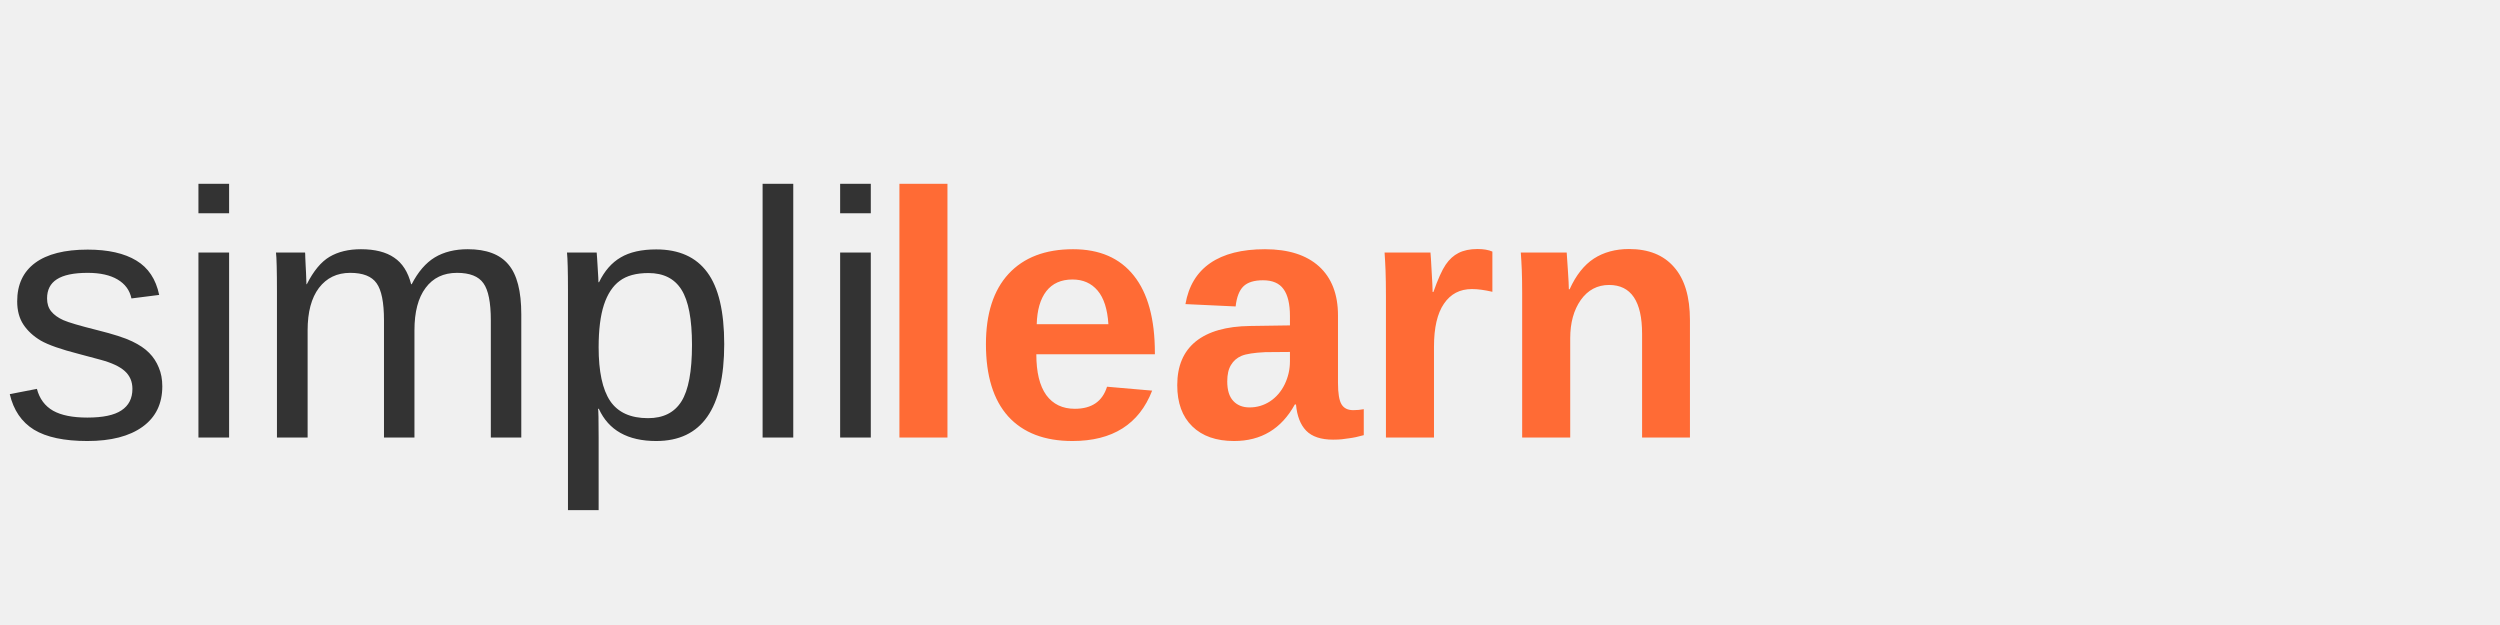
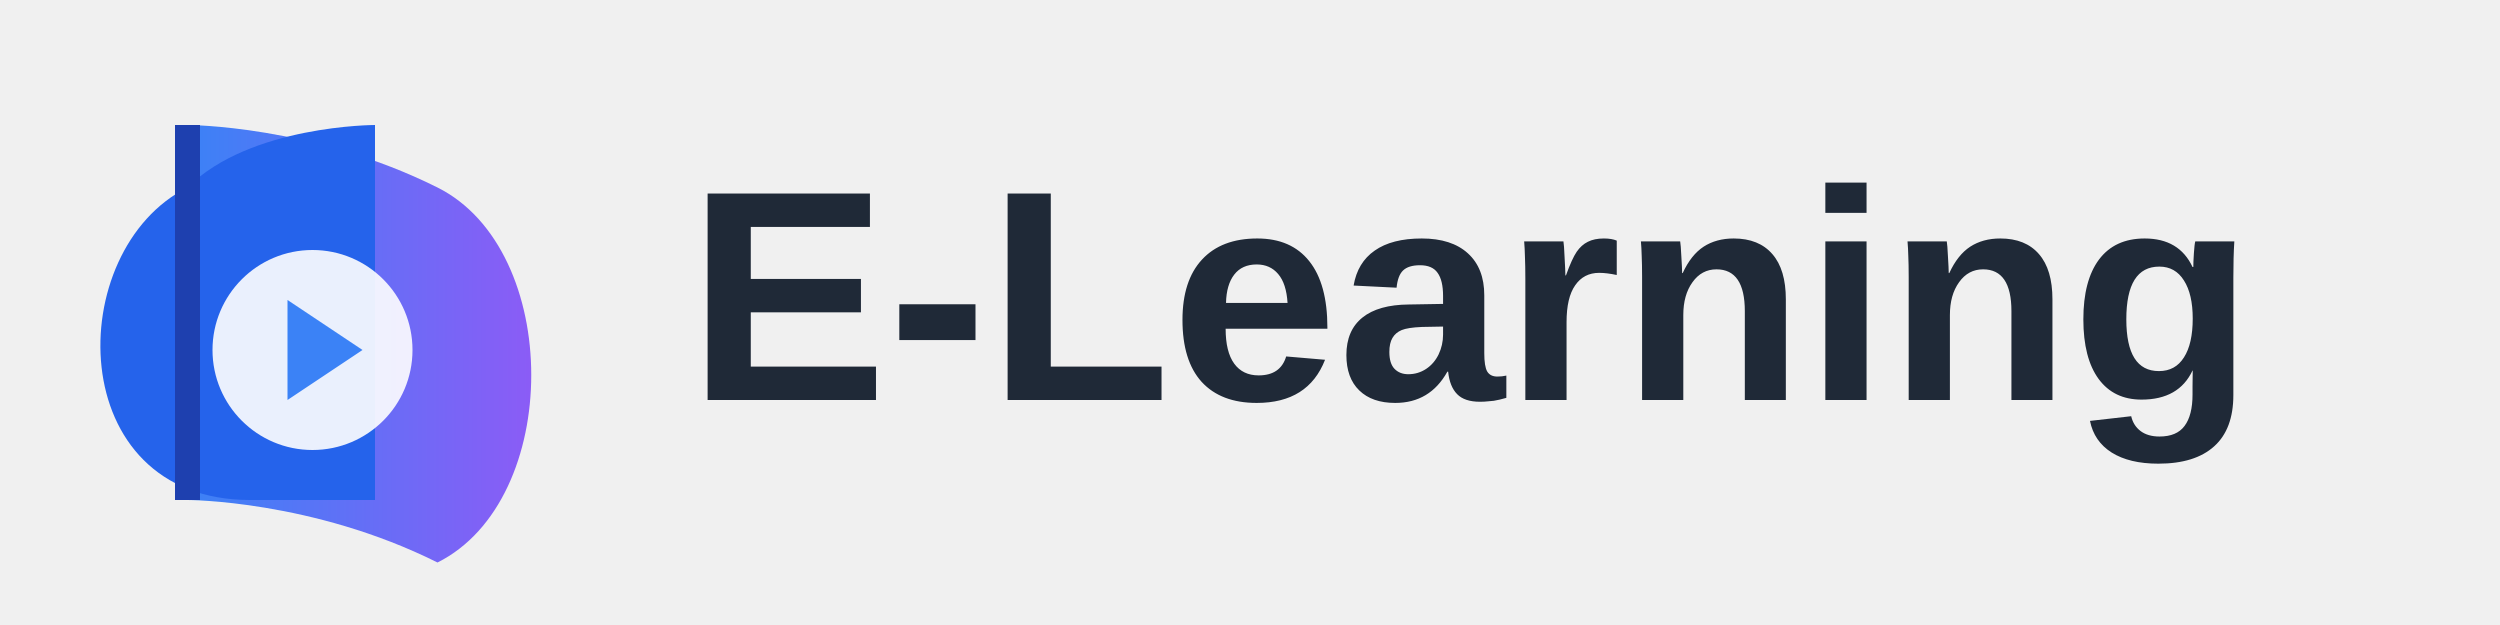
- <svg xmlns="http://www.w3.org/2000/svg" width="200" height="50" viewBox="0 0 200 50" fill="none">
-   <text x="0" y="35" font-family="Arial, sans-serif" font-size="28" font-weight="normal" fill="#333">simpli</text>
-   <text x="70" y="35" font-family="Arial, sans-serif" font-size="28" font-weight="bold" fill="#ff6b35">learn</text>
+ <svg xmlns="http://www.w3.org/2000/svg" viewBox="0 0 200 50" fill="none">
+   <defs>
+     <linearGradient id="grad1" x1="0%" y1="0%" x2="100%" y2="0%">
+       <stop offset="0%" style="stop-color:#3B82F6;stop-opacity:1" />
+       <stop offset="100%" style="stop-color:#8B5CF6;stop-opacity:1" />
+     </linearGradient>
+   </defs>
+   <path d="M15 10 C15 10 25 10 35 15 C45 20 45 40 35 45 C25 40 15 40 15 40 Z" fill="url(#grad1)" />
+   <path d="M15 10 C15 10 5 10 0 15 C-10 20 -10 40 5 40 C15 40 15 40 15 40 Z" fill="#2563EB" transform="translate(15,0)" />
+   <rect x="14" y="10" width="2" height="30" fill="#1E40AF" />
+   <circle cx="25" cy="28" r="8" fill="white" fill-opacity="0.9" />
+   <path d="M23 24 L29 28 L23 32 Z" fill="#3B82F6" />
+   <text x="55" y="32" font-family="Arial, sans-serif" font-weight="bold" font-size="24" fill="#1F2937">
+     E-Learning
+   </text>
</svg>
